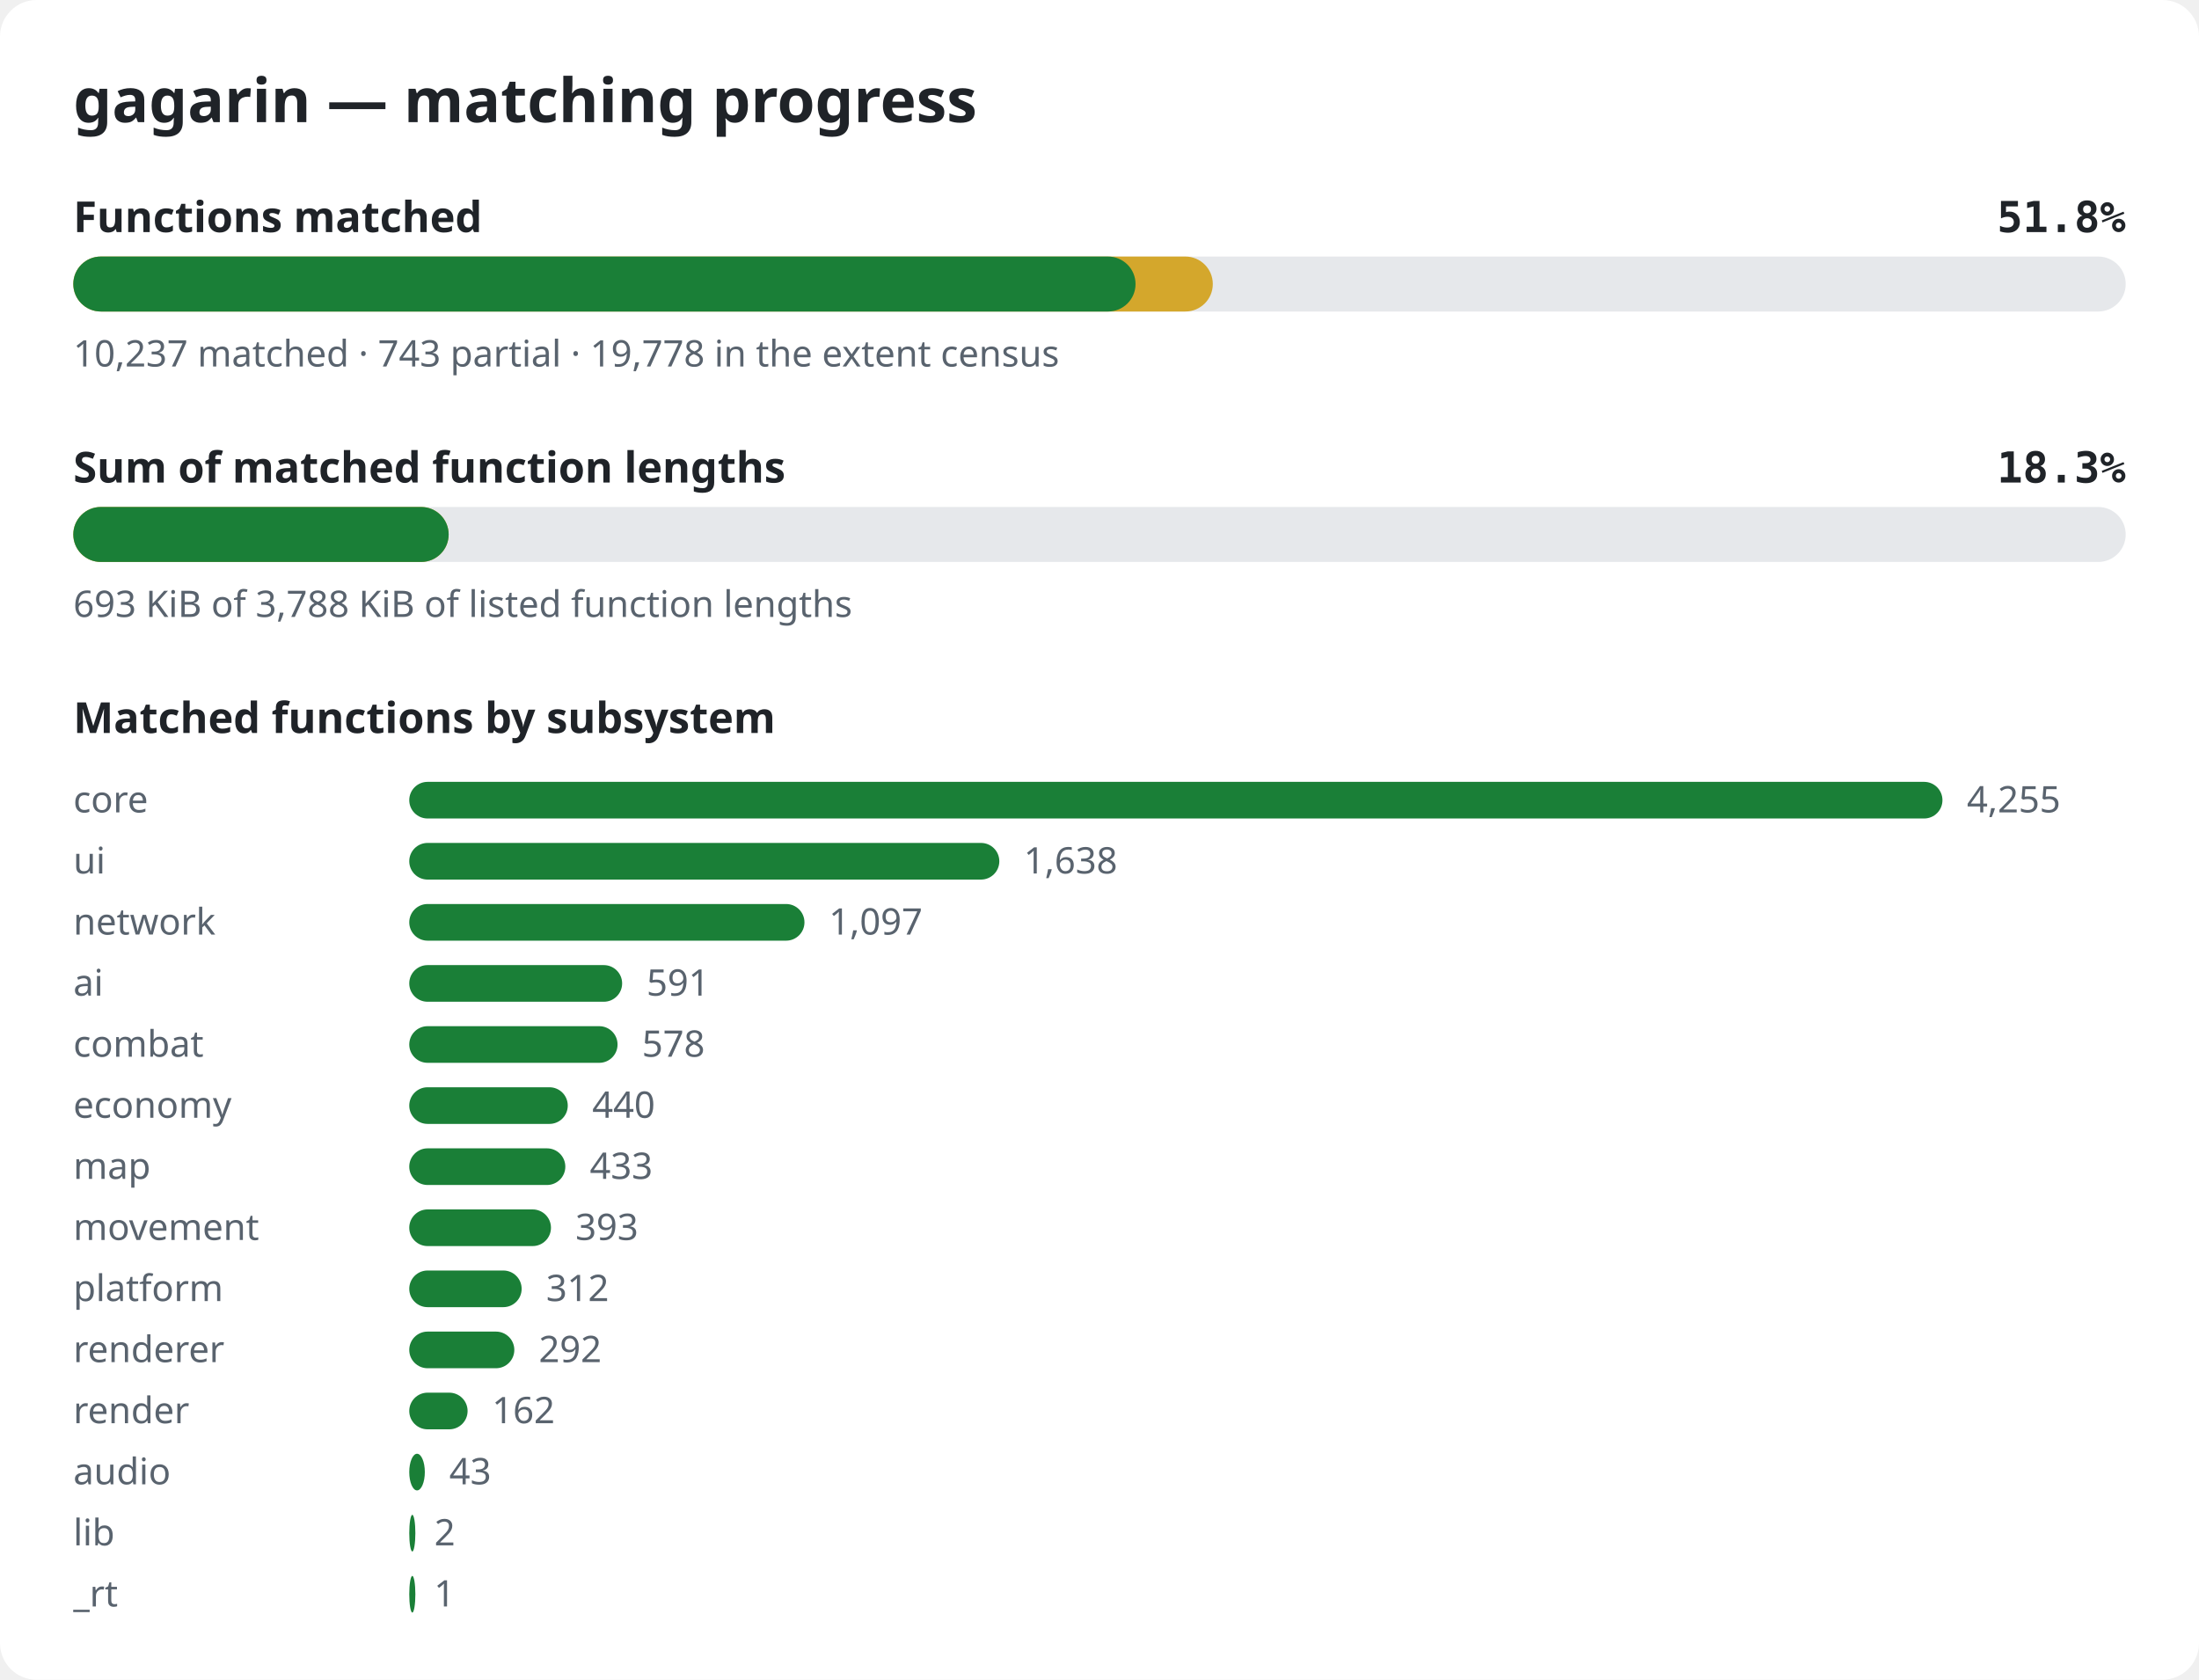
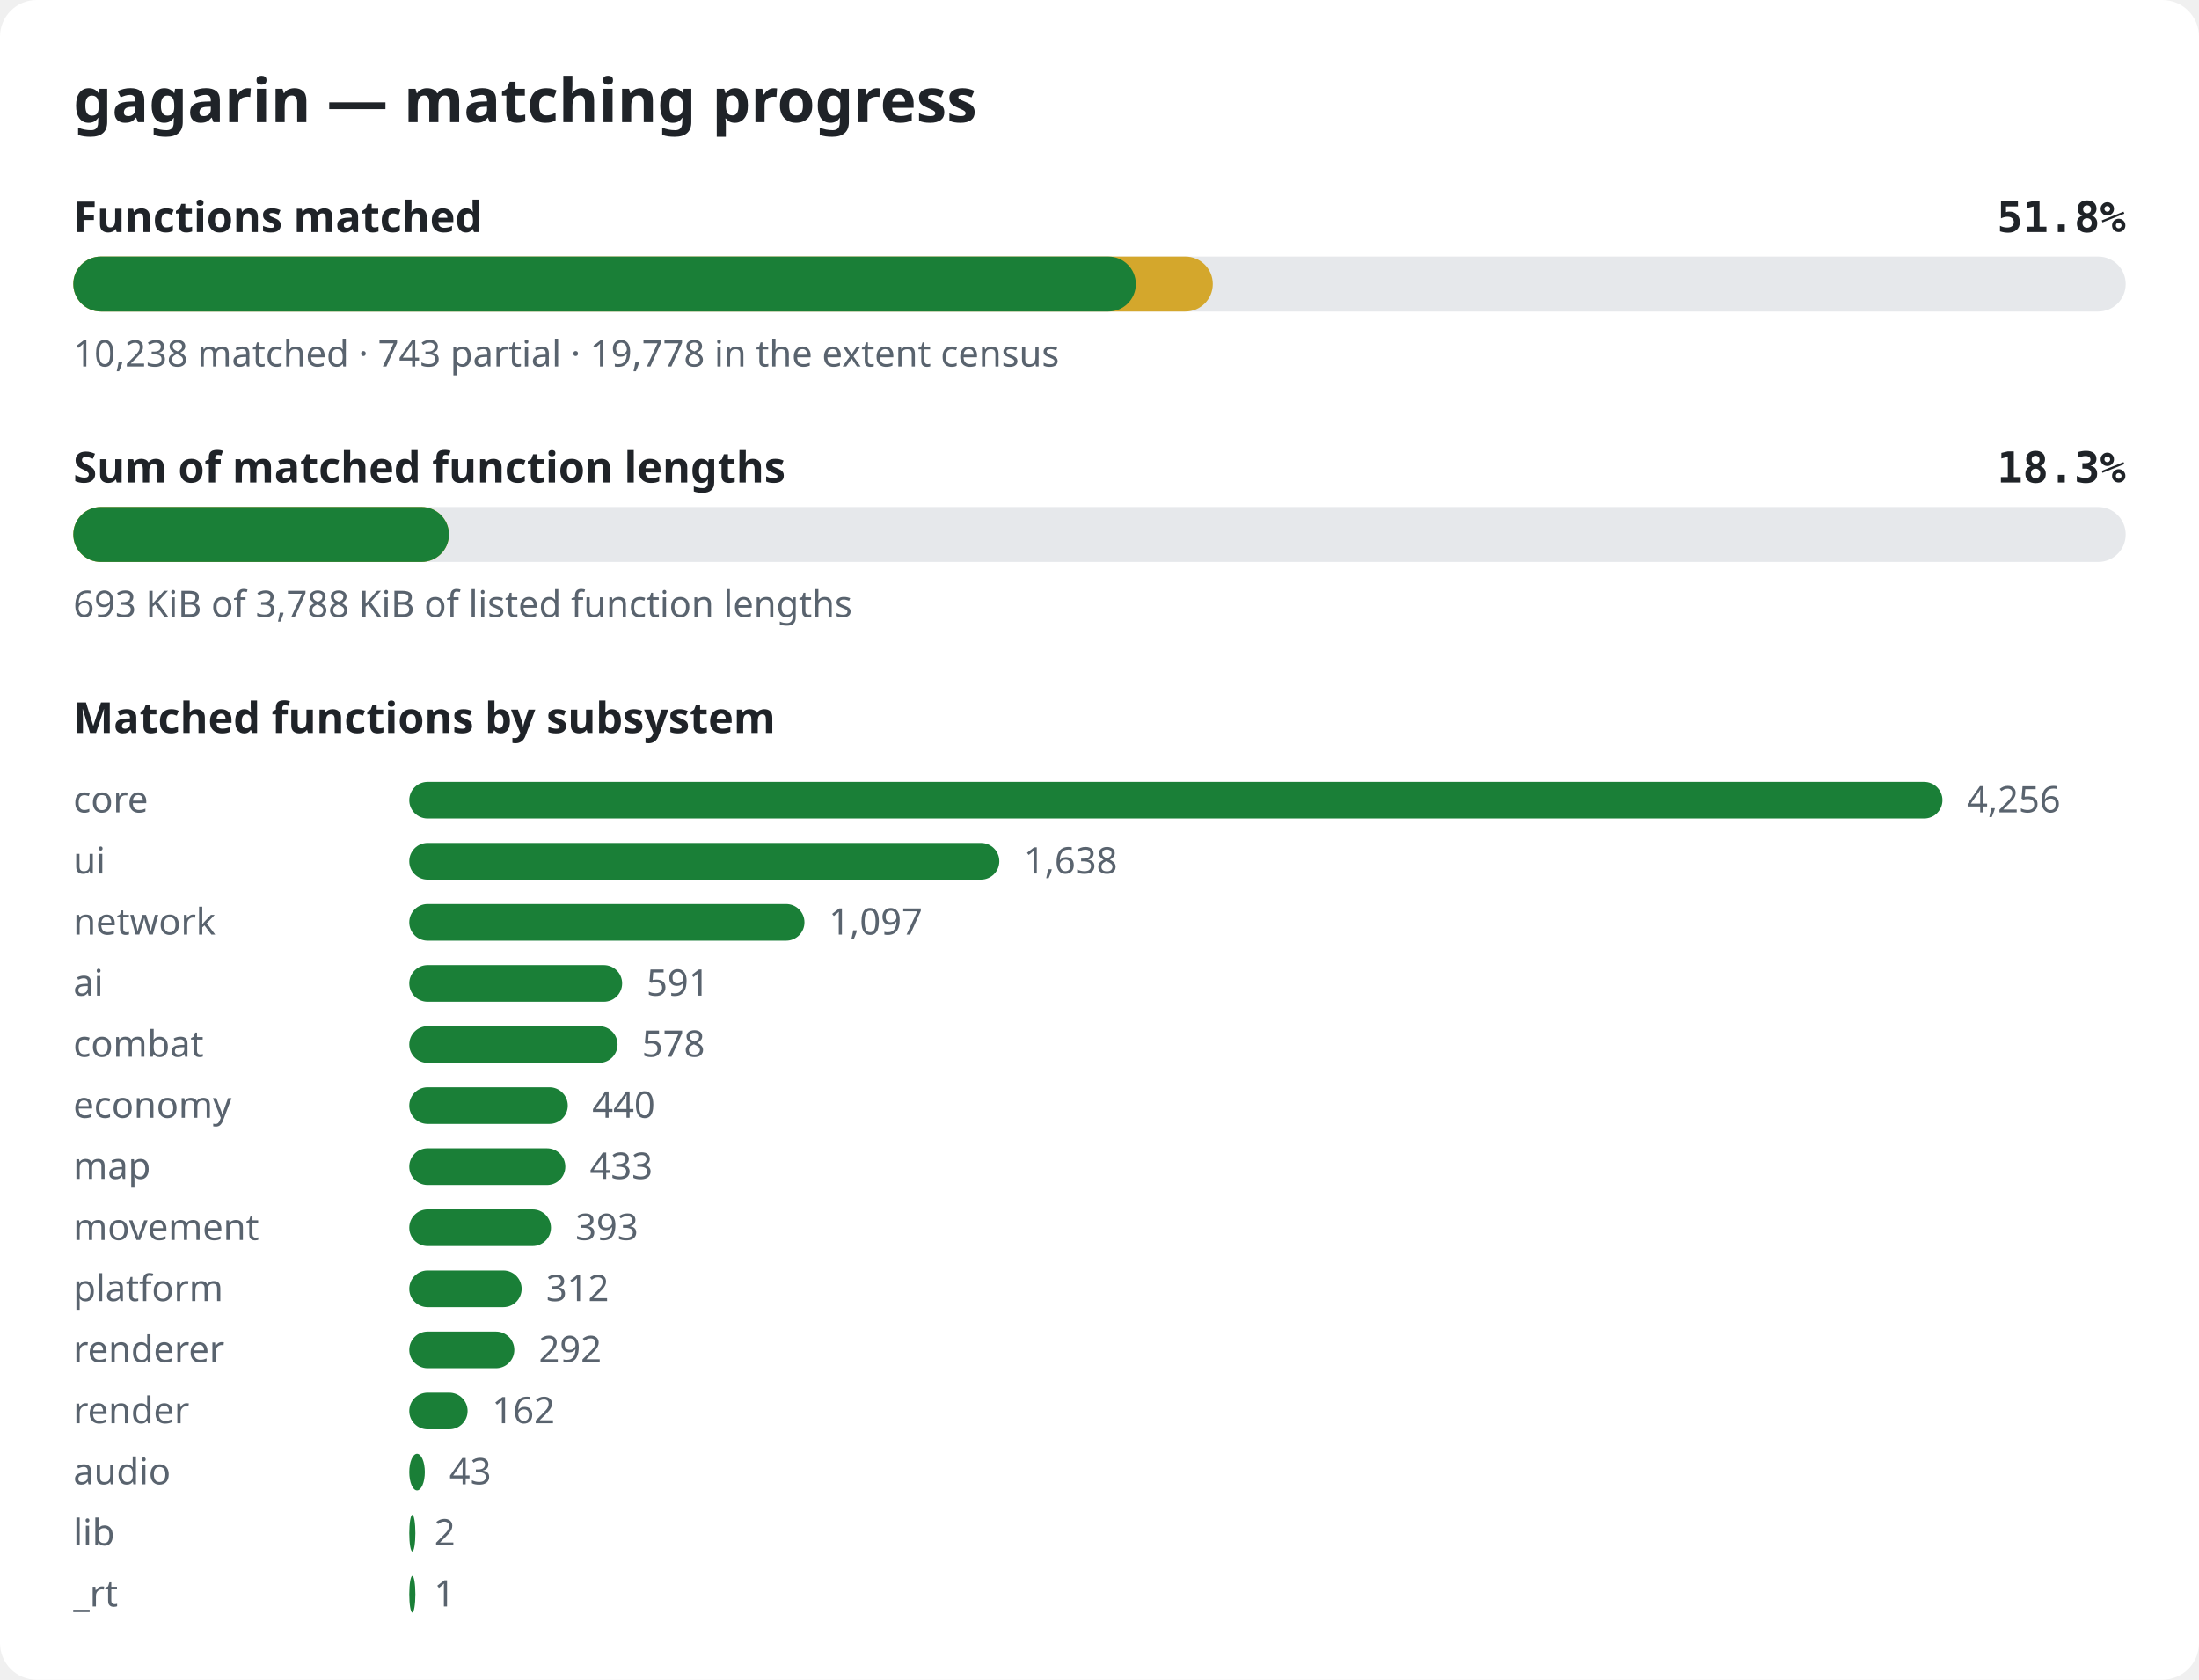
<svg xmlns="http://www.w3.org/2000/svg" width="720" height="550" viewBox="0 0 720 550" role="img" aria-label="gagarin matching progress">
  <style>.bg{fill:#ffffff}.title{font:600 20px sans-serif;fill:#1f2328}.label{font:600 14px sans-serif;fill:#1f2328}.pct{font:600 14px monospace;fill:#1f2328}.note{font:12px sans-serif;fill:#59636e}.track{fill:#e6e8eb}.done{fill:#1a7f37}.partial{fill:#d4a72c}@media (prefers-color-scheme: dark){.bg{fill:#0d1117}.title,.label,.pct{fill:#e6edf3}.note{fill:#9198a1}.track{fill:#262c36}.done{fill:#3fb950}.partial{fill:#d29922}}</style>
  <rect width="720" height="550" rx="12" class="bg" />
  <text x="24" y="40" class="title">gagarin — matching progress</text>
  <text x="24" y="76" class="label">Functions matched</text>
  <text x="696" y="76" class="pct" text-anchor="end">51.8%</text>
  <rect x="24" y="84" width="672" height="18" rx="9" class="track" />
  <rect x="24" y="84" width="373.1" height="18" rx="9" class="partial" />
-   <rect x="24" y="84" width="347.8" height="18" rx="9" class="done" />
-   <text x="24" y="120" class="note">10,237 matched · 743 partial · 19,778 in the extent census</text>
+   <rect x="24" y="84" width="347.9" height="18" rx="9" class="done" />
+   <text x="24" y="120" class="note">10,238 matched · 743 partial · 19,778 in the extent census</text>
  <text x="24" y="158" class="label">Sum of matched function lengths</text>
  <text x="696" y="158" class="pct" text-anchor="end">18.3%</text>
  <rect x="24" y="166" width="672" height="18" rx="9" class="track" />
-   <rect x="24" y="166" width="122.9" height="18" rx="9" class="partial" />
-   <rect x="24" y="166" width="122.9" height="18" rx="9" class="done" />
+   <rect x="24" y="166" width="123.0" height="18" rx="9" class="partial" />
+   <rect x="24" y="166" width="123.0" height="18" rx="9" class="done" />
  <text x="24" y="202" class="note">693 KiB of 3,788 KiB of listed function lengths</text>
  <text x="24" y="240" class="label">Matched functions by subsystem</text>
  <text x="24" y="266" class="note">core</text>
  <rect x="134" y="256" width="502.0" height="12" rx="6" class="done" />
-   <text x="644.0" y="266" class="note">4,255</text>
+   <text x="644.0" y="266" class="note">4,256</text>
  <text x="24" y="286" class="note">ui</text>
  <rect x="134" y="276" width="193.2" height="12" rx="6" class="done" />
  <text x="335.2" y="286" class="note">1,638</text>
  <text x="24" y="306" class="note">network</text>
  <rect x="134" y="296" width="129.4" height="12" rx="6" class="done" />
  <text x="271.4" y="306" class="note">1,097</text>
  <text x="24" y="326" class="note">ai</text>
  <rect x="134" y="316" width="69.7" height="12" rx="6" class="done" />
  <text x="211.7" y="326" class="note">591</text>
  <text x="24" y="346" class="note">combat</text>
  <rect x="134" y="336" width="68.2" height="12" rx="6" class="done" />
  <text x="210.2" y="346" class="note">578</text>
  <text x="24" y="366" class="note">economy</text>
  <rect x="134" y="356" width="51.9" height="12" rx="6" class="done" />
  <text x="193.9" y="366" class="note">440</text>
  <text x="24" y="386" class="note">map</text>
  <rect x="134" y="376" width="51.1" height="12" rx="6" class="done" />
  <text x="193.1" y="386" class="note">433</text>
  <text x="24" y="406" class="note">movement</text>
  <rect x="134" y="396" width="46.4" height="12" rx="6" class="done" />
  <text x="188.4" y="406" class="note">393</text>
  <text x="24" y="426" class="note">platform</text>
  <rect x="134" y="416" width="36.8" height="12" rx="6" class="done" />
  <text x="178.8" y="426" class="note">312</text>
  <text x="24" y="446" class="note">renderer</text>
  <rect x="134" y="436" width="34.4" height="12" rx="6" class="done" />
  <text x="176.4" y="446" class="note">292</text>
  <text x="24" y="466" class="note">render</text>
  <rect x="134" y="456" width="19.1" height="12" rx="6" class="done" />
  <text x="161.1" y="466" class="note">162</text>
  <text x="24" y="486" class="note">audio</text>
  <rect x="134" y="476" width="5.1" height="12" rx="6" class="done" />
  <text x="147.1" y="486" class="note">43</text>
  <text x="24" y="506" class="note">lib</text>
  <rect x="134" y="496" width="2.0" height="12" rx="6" class="done" />
  <text x="142.2" y="506" class="note">2</text>
  <text x="24" y="526" class="note">_rt</text>
  <rect x="134" y="516" width="2.0" height="12" rx="6" class="done" />
  <text x="142.1" y="526" class="note">1</text>
</svg>
